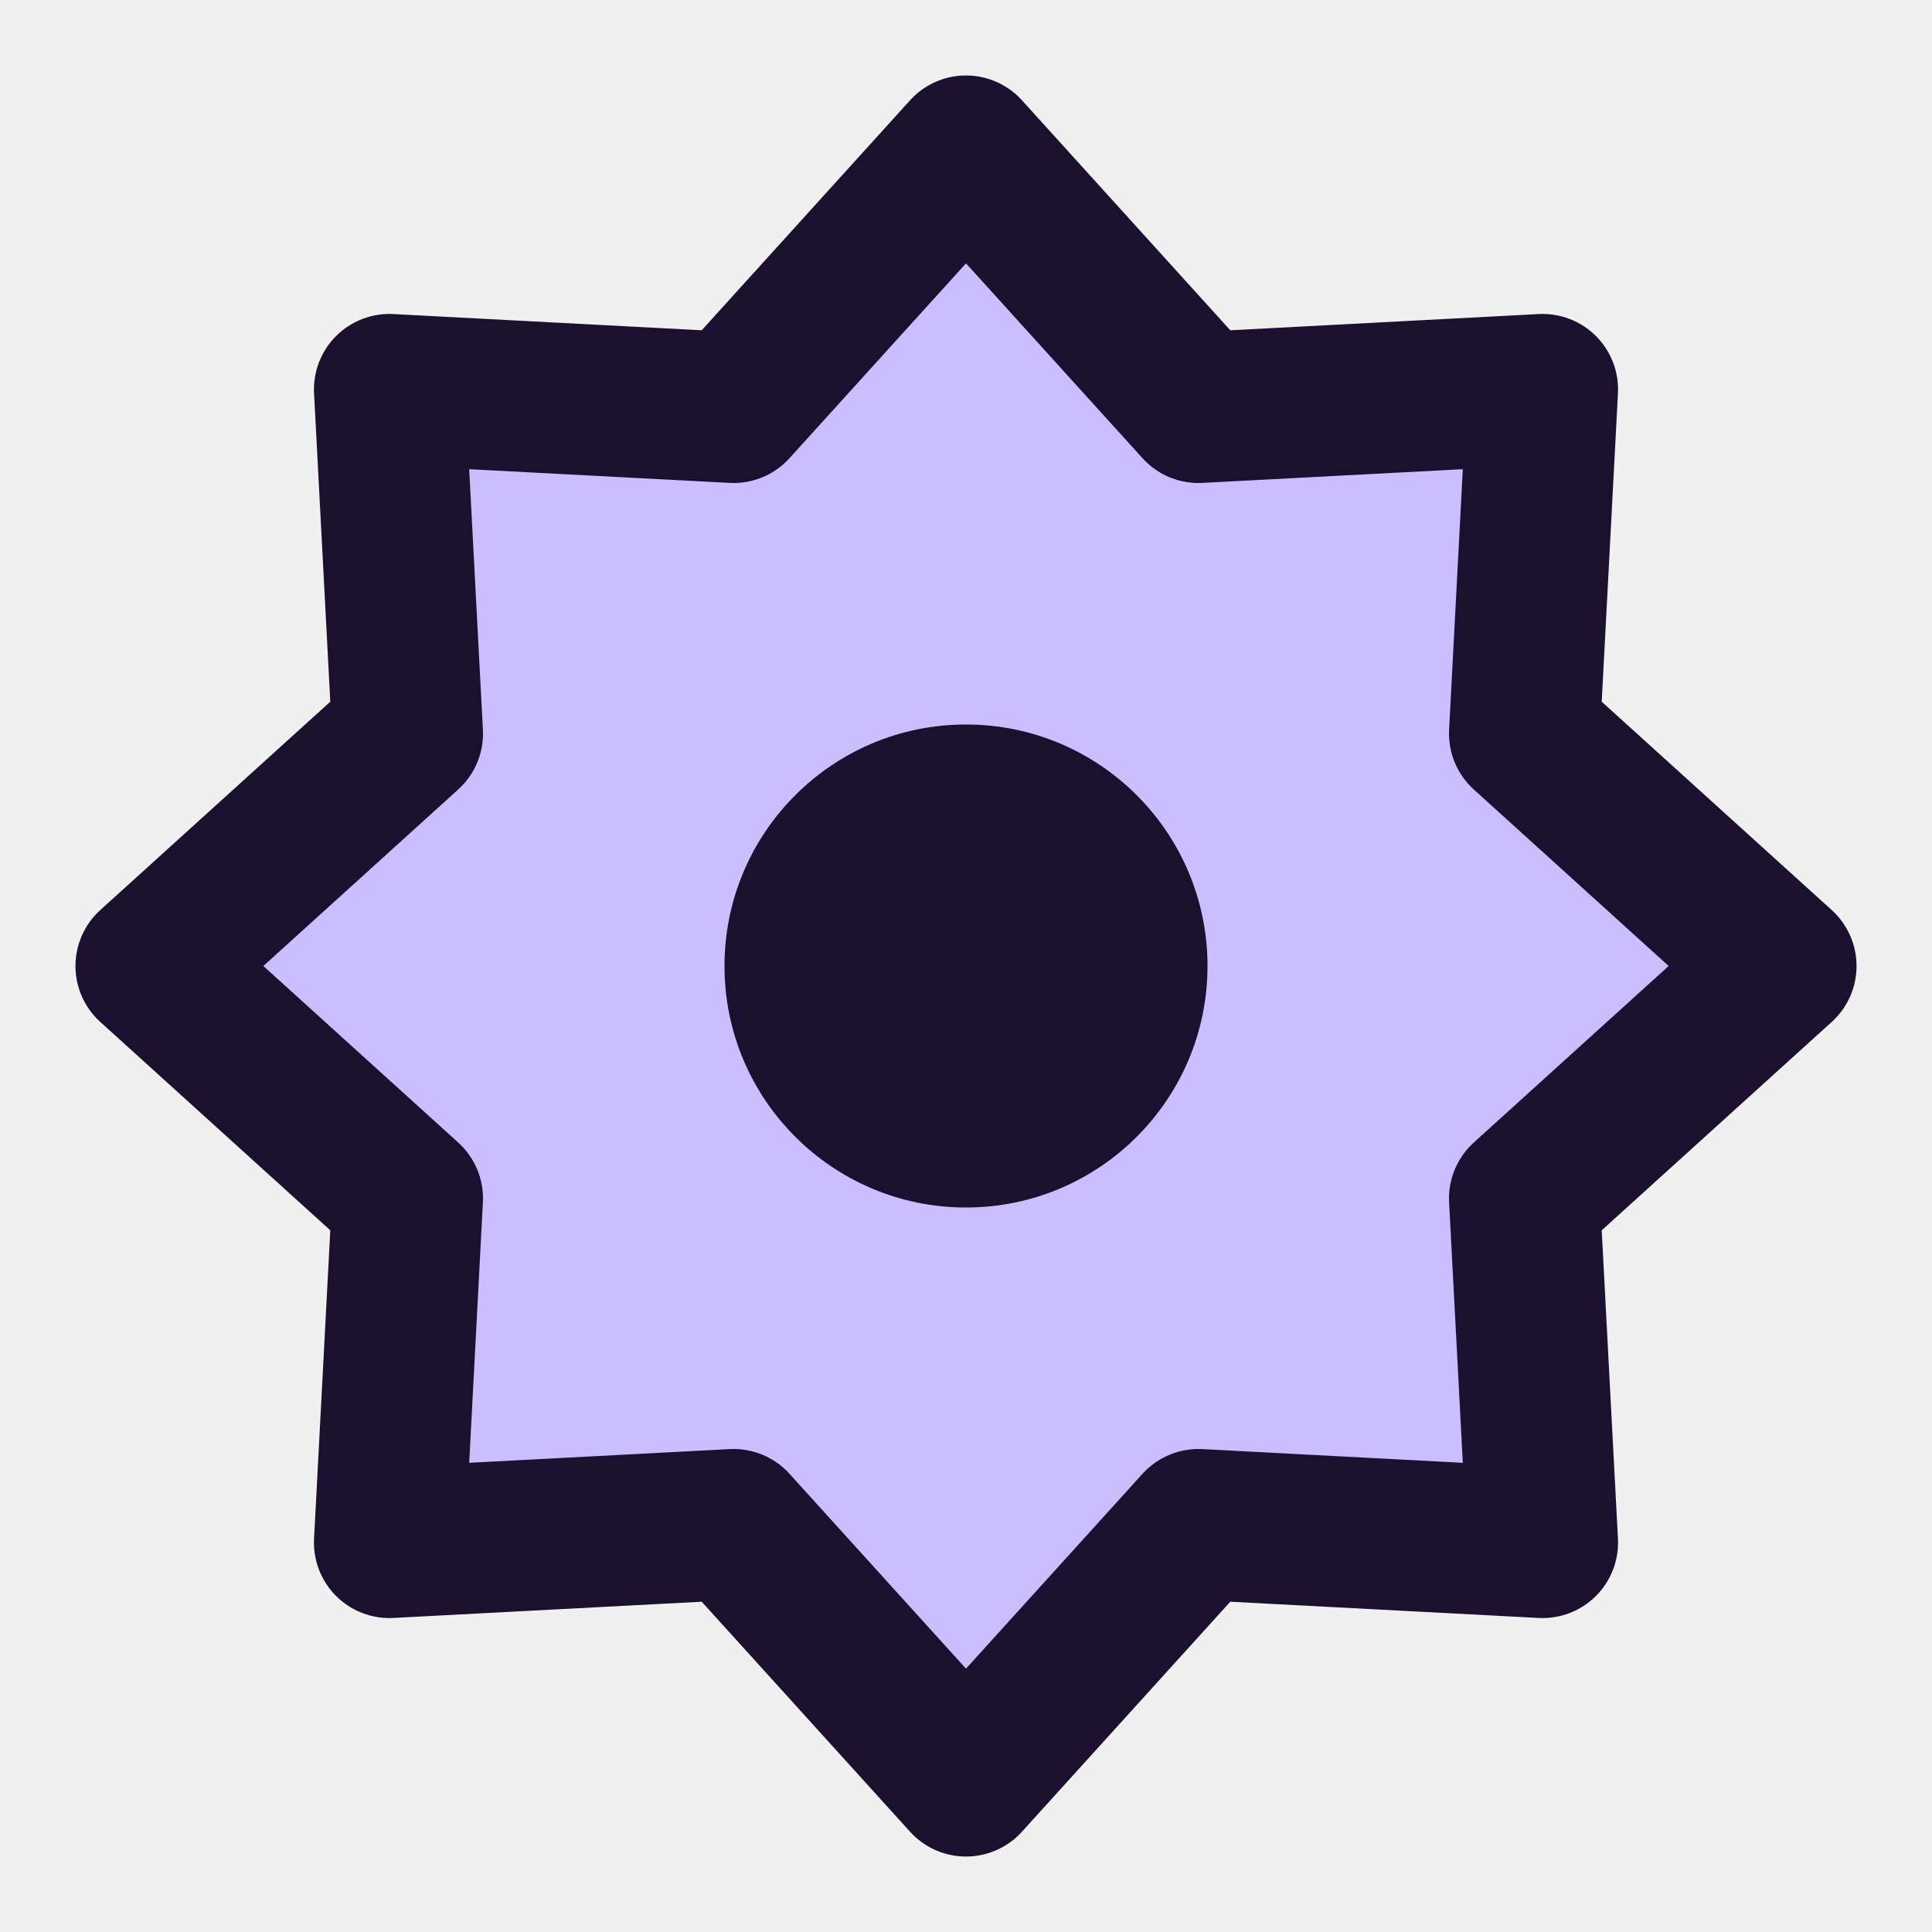
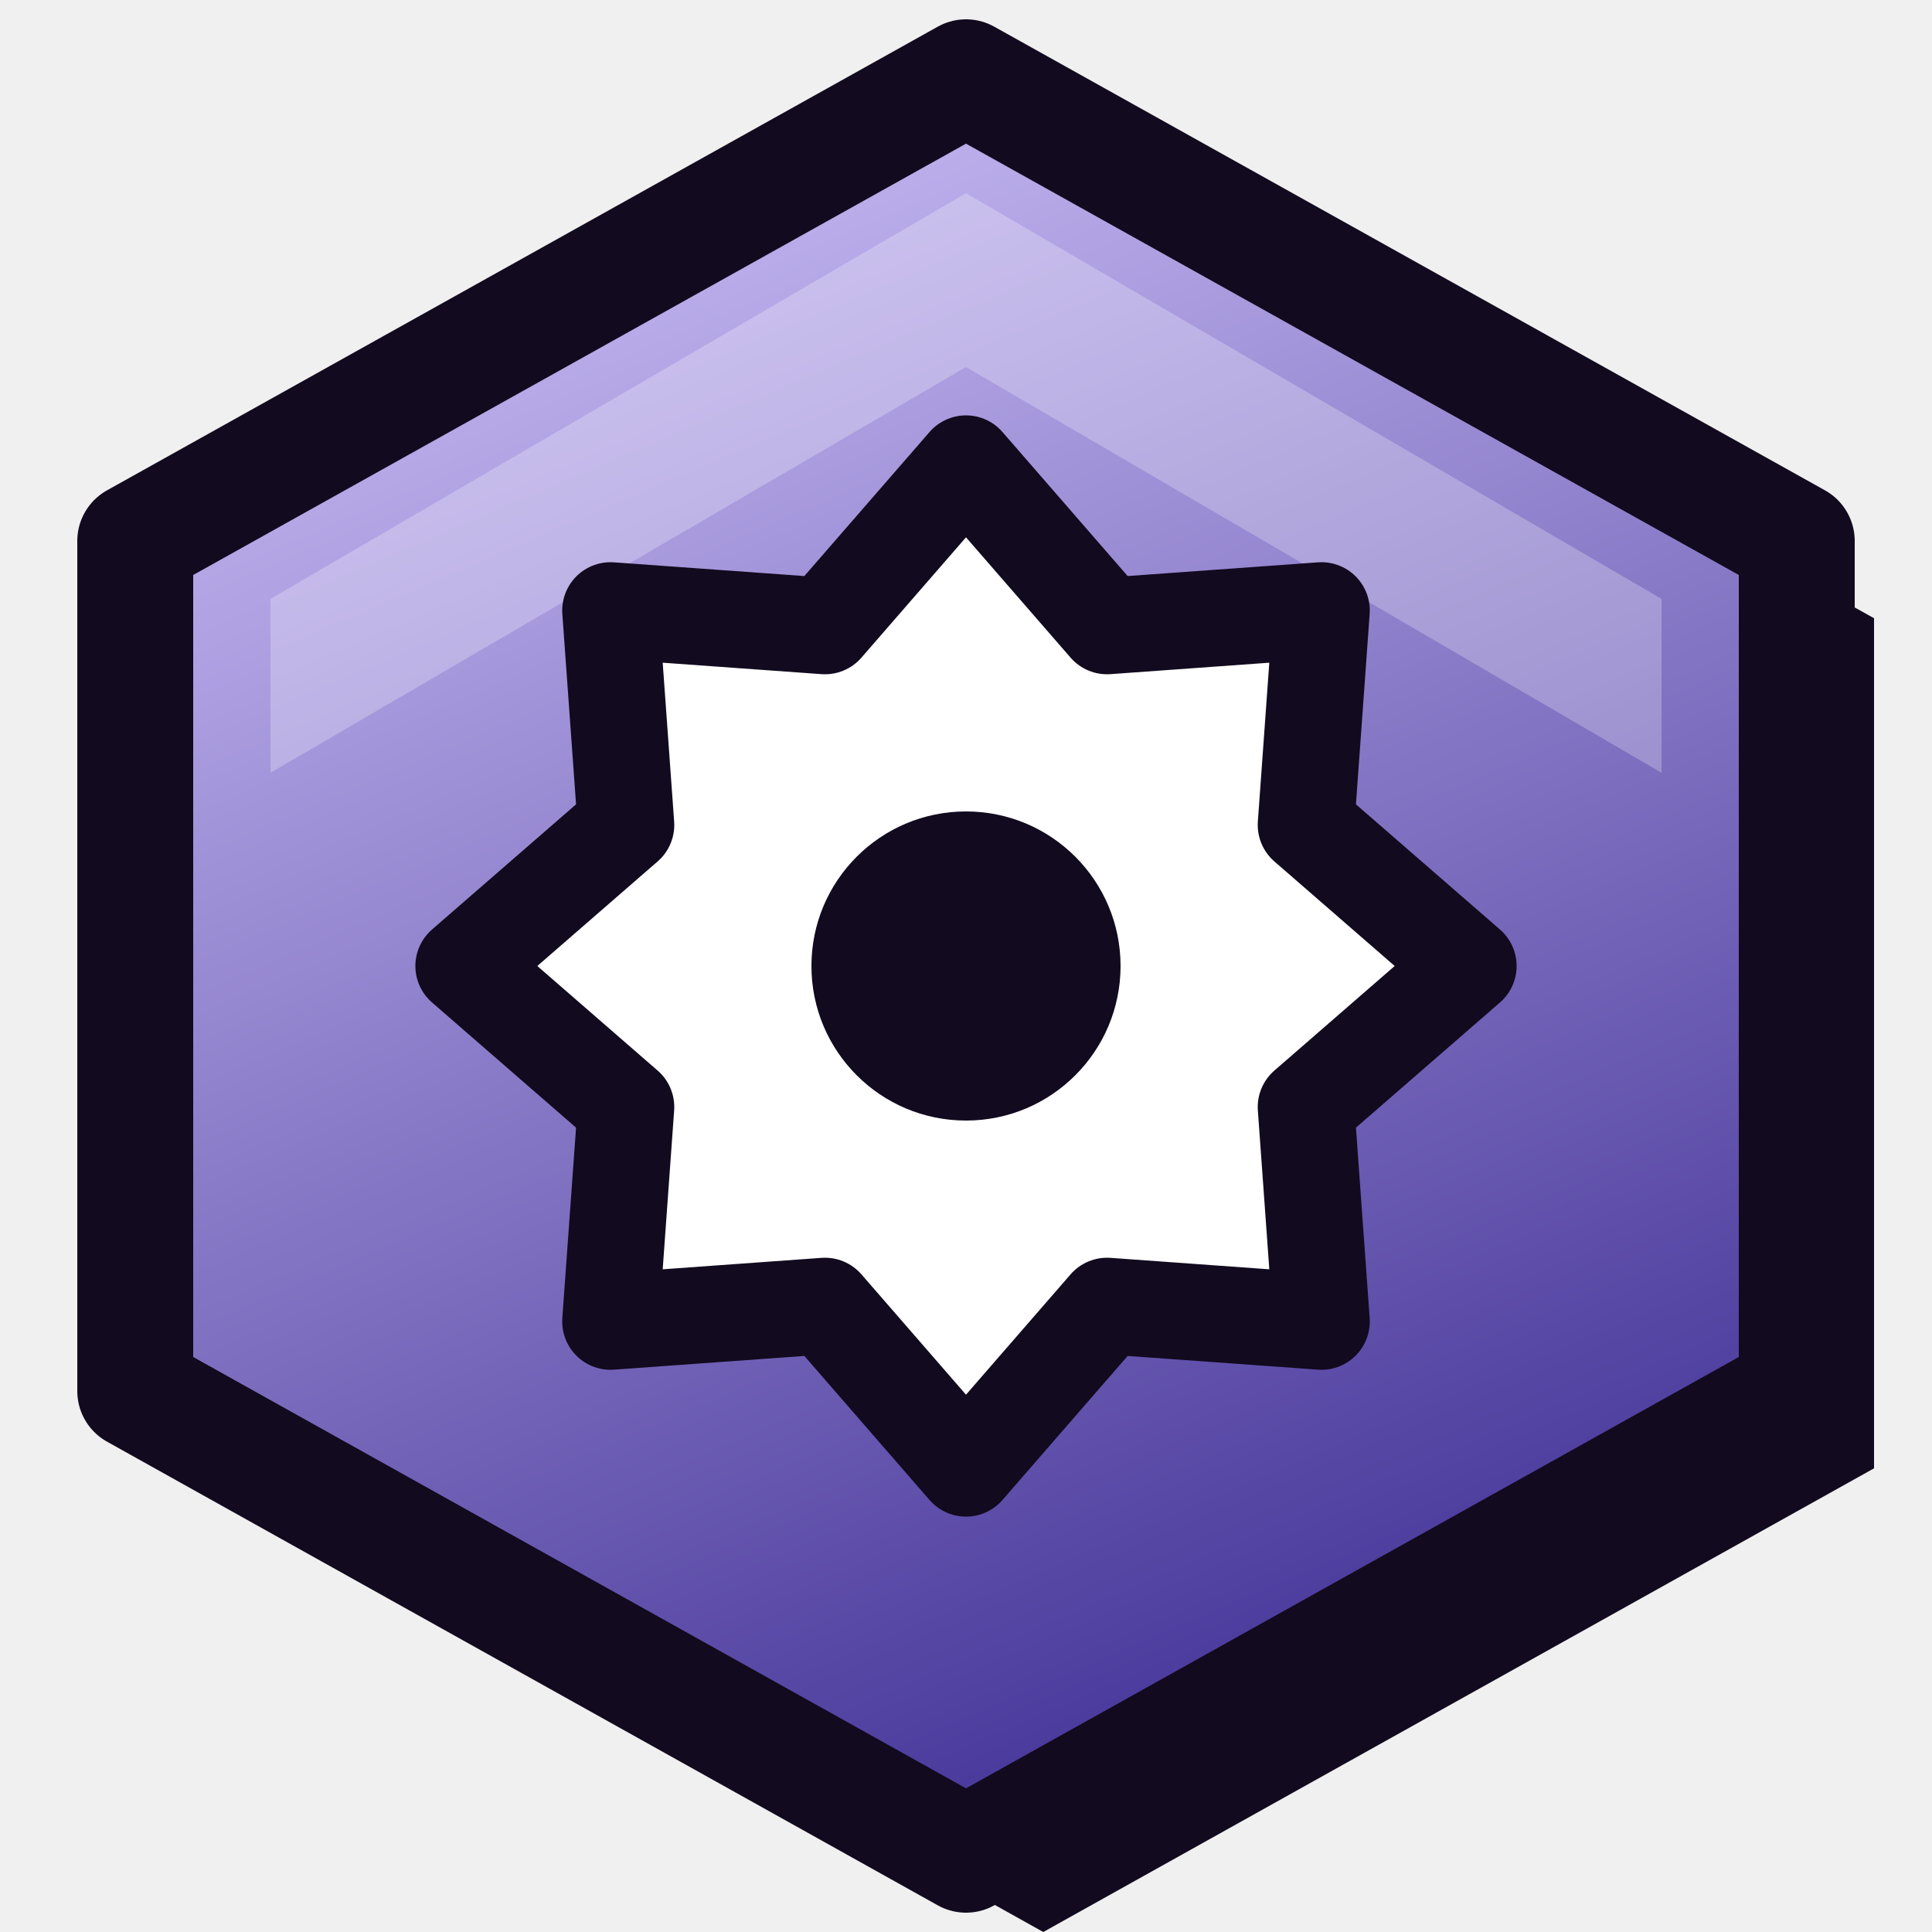
- <svg xmlns="http://www.w3.org/2000/svg" width="64" height="64" viewBox="0 0 64 64">
-   <path d="M 59.0 32.0 L 50.5 39.7 L 51.1 51.1 L 39.7 50.5 L 32.0 59.0 L 24.3 50.5 L 12.9 51.1 L 13.5 39.7 L 5.0 32.0 L 13.5 24.3 L 12.9 12.9 L 24.3 13.5 L 32.0 5.0 L 39.7 13.5 L 51.1 12.9 L 50.5 24.3 Z" fill="#cbbdff" stroke="#1B102D" stroke-width="5" stroke-linejoin="round" stroke-linecap="round" />
-   <circle cx="32" cy="32" r="8" fill="#1B102D" />
+ <svg xmlns="http://www.w3.org/2000/svg" width="64" height="64" viewBox="0 0 100 100">
+   <defs>
+     <linearGradient id="g" x1="0" y1="0" x2="0.4" y2="1">
+       <stop offset="0" stop-color="#d9ccff" />
+       <stop offset="1" stop-color="#4a3a9c" />
+     </linearGradient>
+   </defs>
+   <path d="M50 4 L93 28 L93 72 L50 96 L7 72 L7 28 Z" fill="#120a1e" transform="translate(4 4)" />
+   <path d="M50 4 L93 28 L93 72 L50 96 L7 72 L7 28 Z" fill="url(#g)" stroke="#120a1e" stroke-width="6" stroke-linejoin="round" />
+   <path d="M50 10 L86 31 L86 40 L50 19 L14 40 L14 31 Z" fill="#fff" opacity="0.25" />
+   <g transform="translate(18 18) scale(1)">
+     <path d="M 58.0 32.0 L 49.6 39.3 L 50.4 50.4 L 39.3 49.6 L 32.0 58.0 L 24.7 49.6 L 13.6 50.4 L 14.4 39.3 L 6.0 32.0 L 14.4 24.7 L 13.6 13.6 L 24.7 14.4 L 32.0 6.0 L 39.3 14.4 L 50.4 13.6 L 49.6 24.7 Z" fill="#fff" stroke="#120a1e" stroke-width="5" stroke-linejoin="round" stroke-linecap="round" />
+     <circle cx="32" cy="32" r="8" fill="#120a1e" />
+   </g>
</svg>
